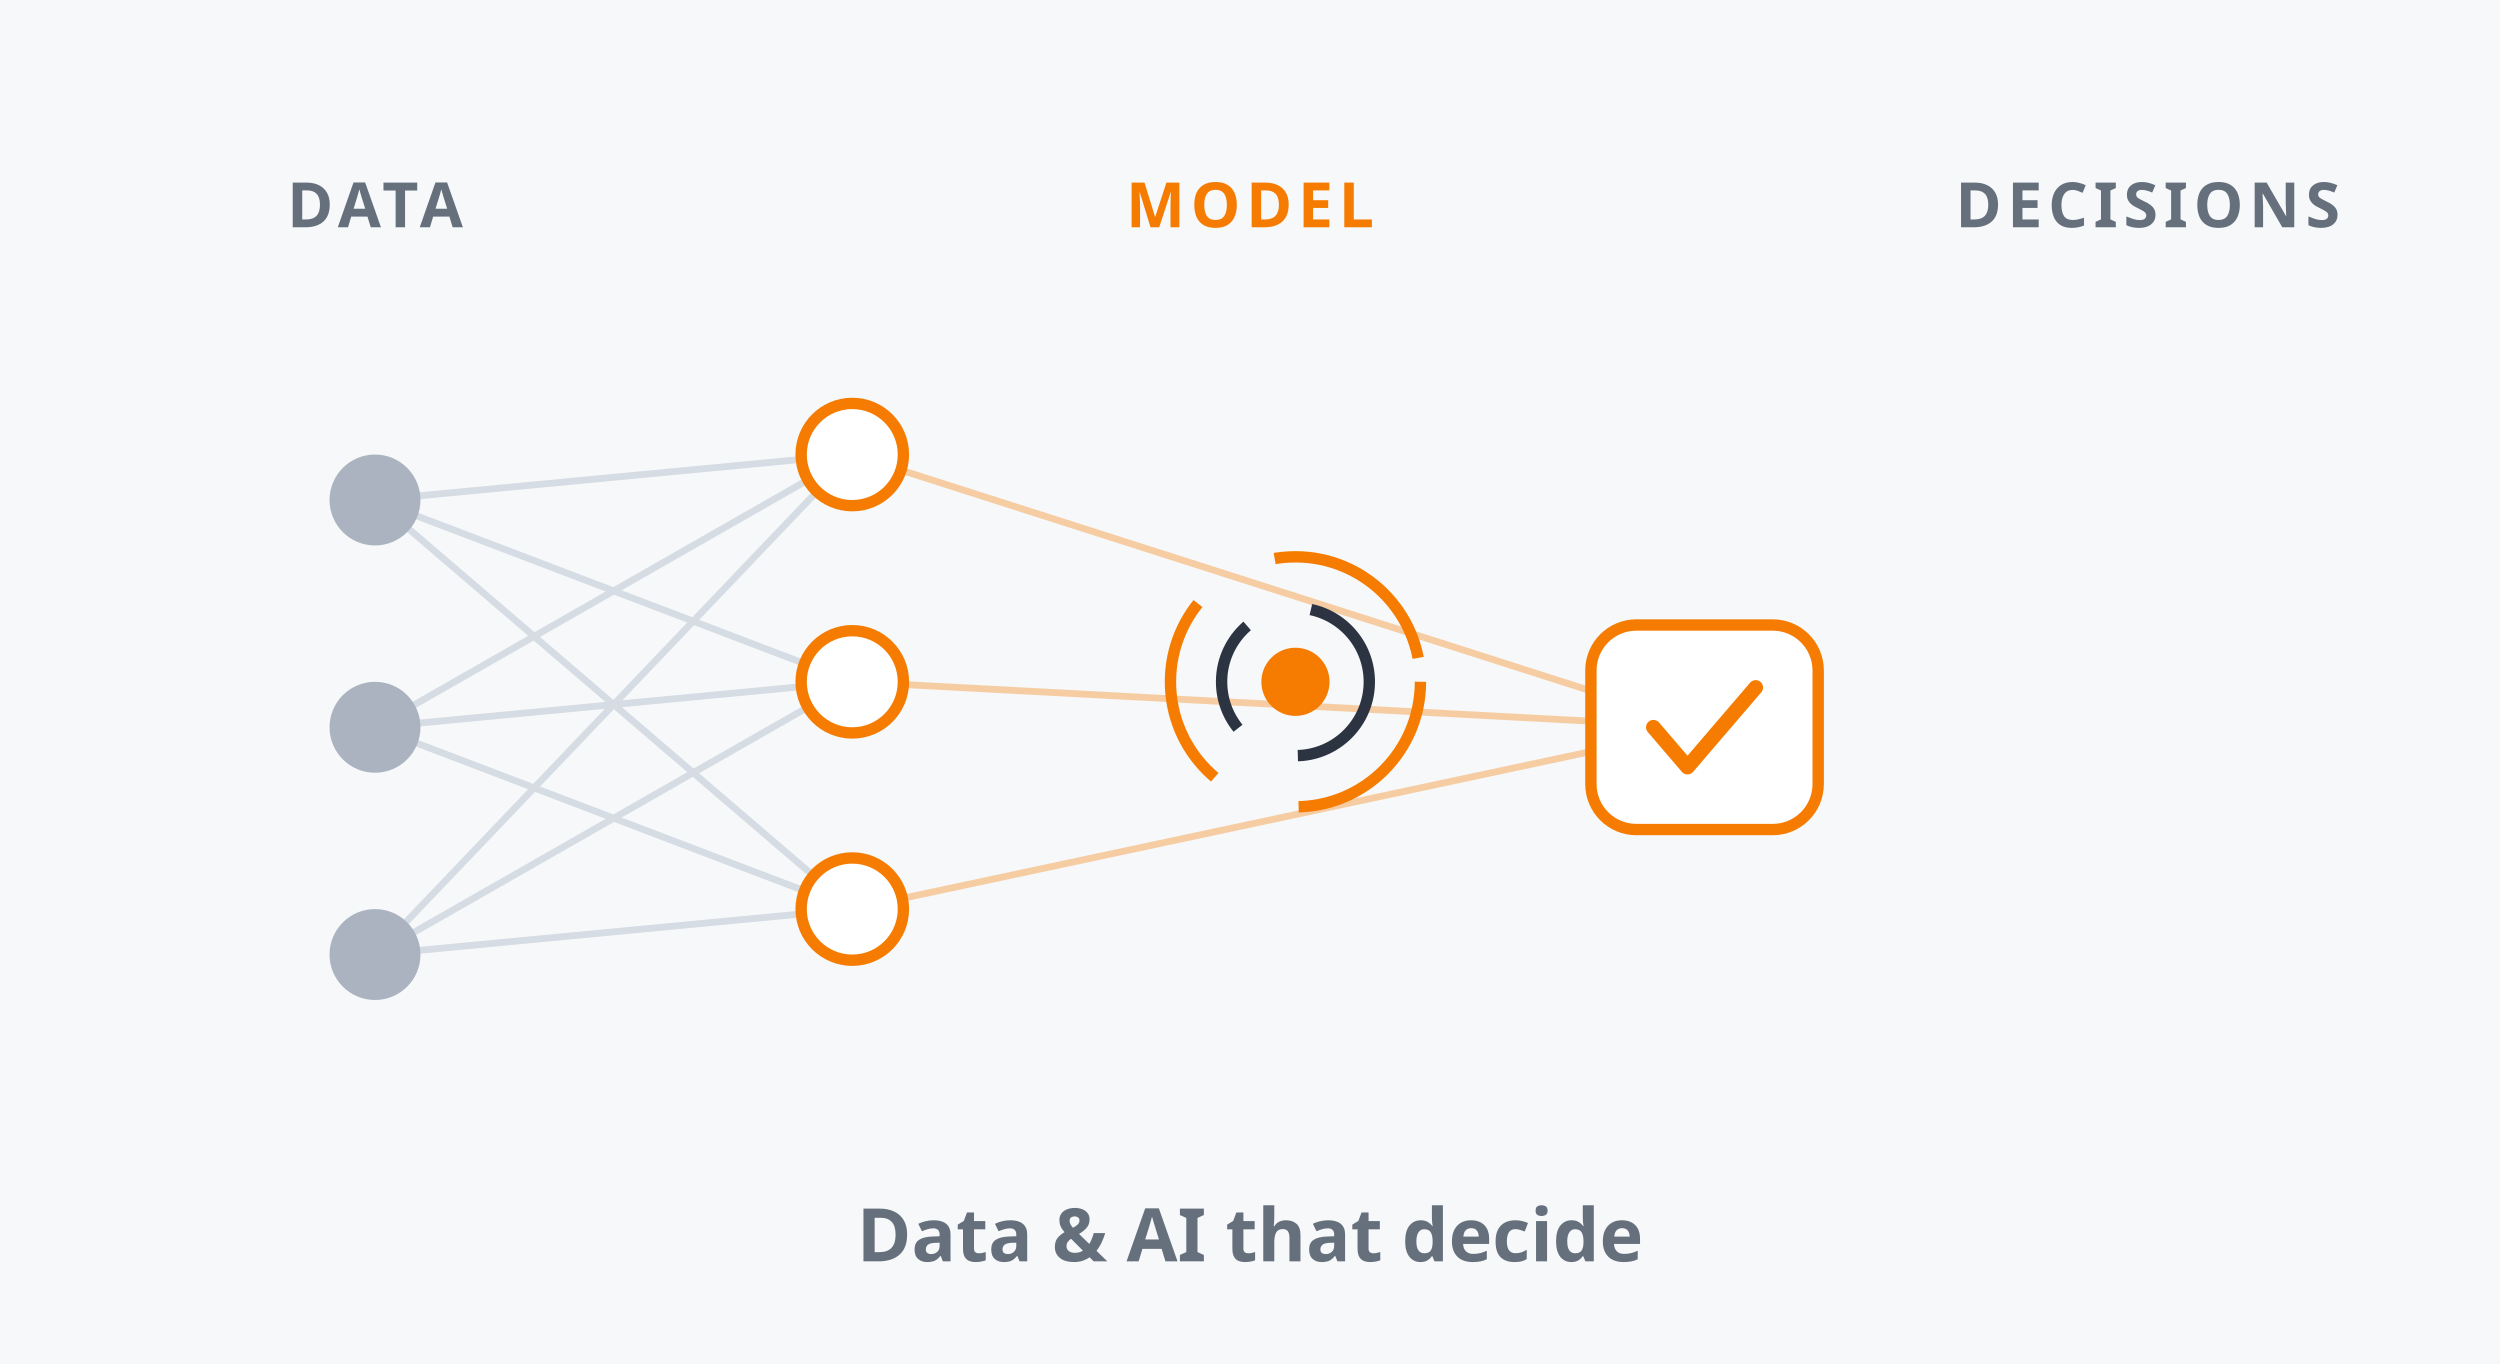
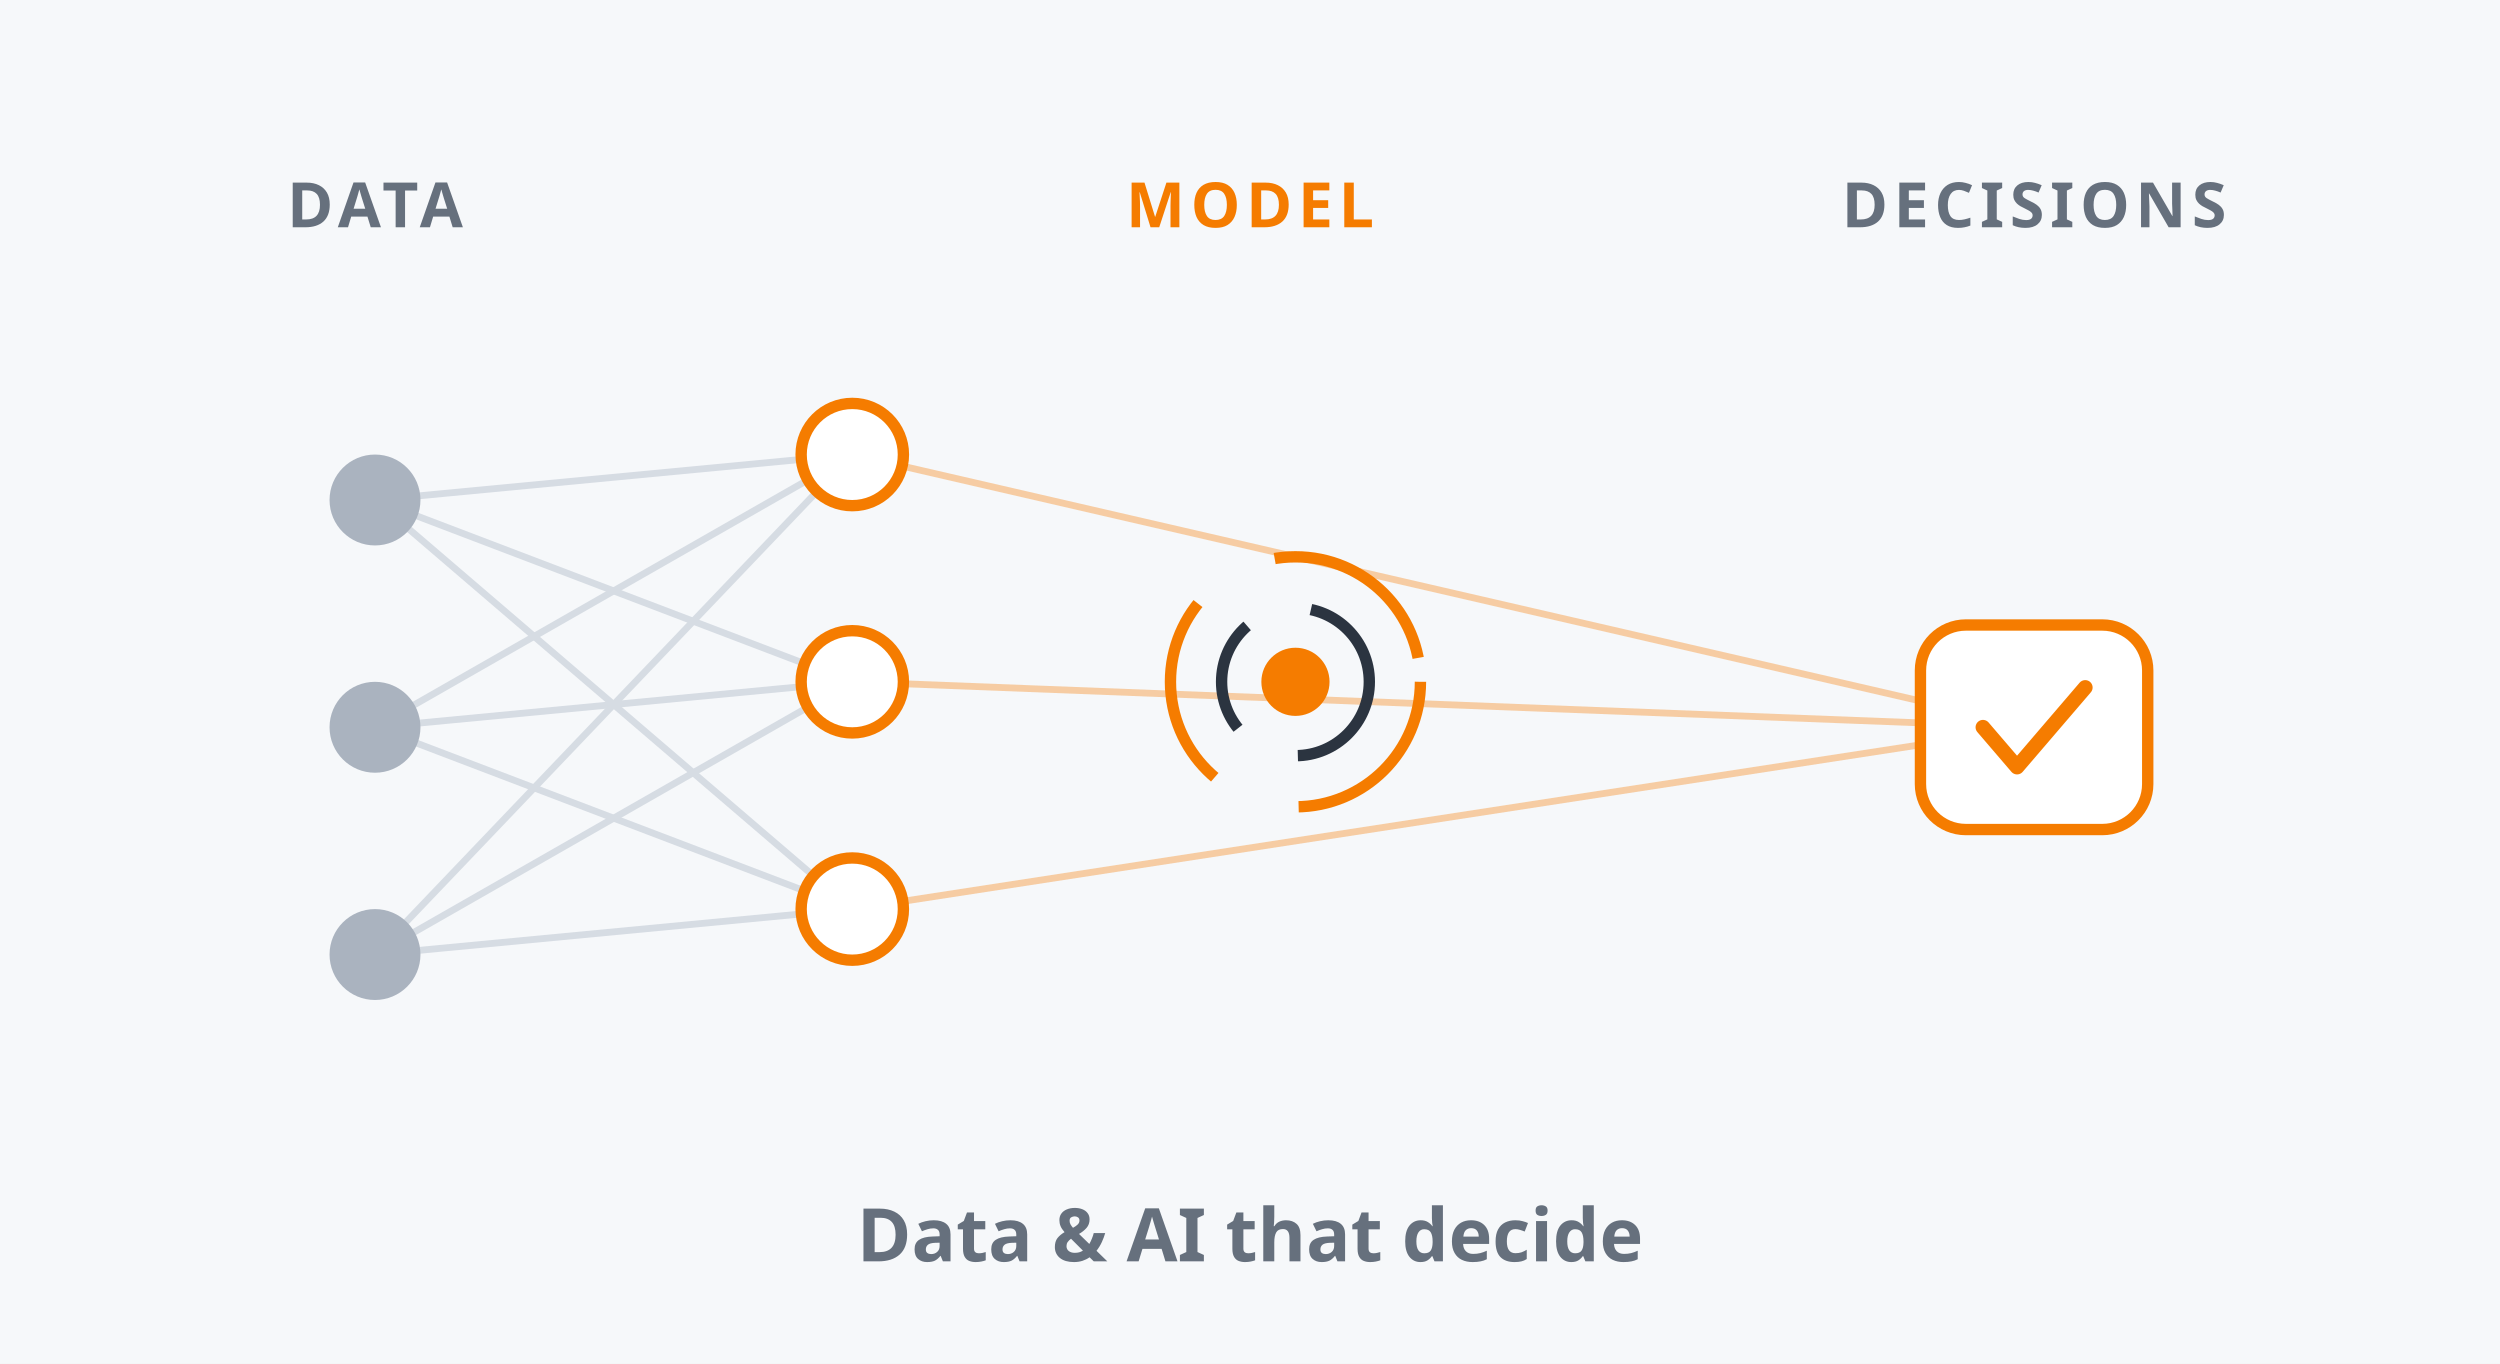
<svg xmlns="http://www.w3.org/2000/svg" viewBox="0 0 440 240" role="img">
  <style>
    .spin  { transform-box: fill-box; transform-origin: center; animation: spin 6s linear infinite; }
    .spinR { transform-box: fill-box; transform-origin: center; animation: spin 5s linear infinite reverse; }
    .flow  { animation: flow 1.6s linear infinite; }
    .pulse { animation: pulse 2.4s ease-in-out infinite; }
    .breathe { transform-box: fill-box; transform-origin: center; animation: breathe 3.4s ease-in-out infinite; }
    .ping  { transform-box: fill-box; transform-origin: center; animation: ping 2.6s ease-out infinite; }
    .blink { animation: blink 2.2s ease-in-out infinite; }
    @keyframes spin    { to { transform: rotate(360deg); } }
    @keyframes flow    { to { stroke-dashoffset: -32; } }
    @keyframes pulse   { 0%,100% { opacity: .35; } 50% { opacity: 1; } }
    @keyframes breathe { 0%,100% { transform: scale(1); } 50% { transform: scale(1.04); } }
    @keyframes ping    { 0% { transform: scale(.5); opacity: .6; } 100% { transform: scale(2.2); opacity: 0; } }
    @keyframes blink   { 0%,100% { opacity: .2; } 50% { opacity: 1; } }
    @media (prefers-reduced-motion: reduce) {
      .spin,.spinR,.flow,.pulse,.breathe,.ping,.blink { animation: none; }
    }
  </style>
  <rect x="0" y="0" width="440" height="240" fill="#f6f8fa" />
  <text x="66" y="40" text-anchor="middle" font-family="'Sora','Segoe UI',system-ui,sans-serif" font-size="11" font-weight="700" letter-spacing="1" fill="#66707d">DATA</text>
  <text x="220" y="40" text-anchor="middle" font-family="'Sora','Segoe UI',system-ui,sans-serif" font-size="11" font-weight="700" letter-spacing="1" fill="#f57c00">MODEL</text>
-   <text x="378" y="40" text-anchor="middle" font-family="'Sora','Segoe UI',system-ui,sans-serif" font-size="11" font-weight="700" letter-spacing="1" fill="#66707d">DECISIONS</text>
+   <text x="358" y="40" text-anchor="middle" font-family="'Sora','Segoe UI',system-ui,sans-serif" font-size="11" font-weight="700" letter-spacing="1" fill="#66707d">DECISIONS</text>
  <g stroke="#d6dce3" stroke-width="1.2">
    <line x1="66" y1="88" x2="150" y2="80" />
    <line x1="66" y1="88" x2="150" y2="120" />
    <line x1="66" y1="88" x2="150" y2="160" />
    <line x1="66" y1="128" x2="150" y2="80" />
    <line x1="66" y1="128" x2="150" y2="120" />
    <line x1="66" y1="128" x2="150" y2="160" />
    <line x1="66" y1="168" x2="150" y2="80" />
    <line x1="66" y1="168" x2="150" y2="120" />
    <line x1="66" y1="168" x2="150" y2="160" />
  </g>
  <g stroke="#f57c00" stroke-opacity="0.35" stroke-width="1.2">
-     <line x1="150" y1="80" x2="300" y2="128" />
-     <line x1="150" y1="120" x2="300" y2="128" />
-     <line x1="150" y1="160" x2="300" y2="128" />
+     <line x1="150" y1="80" x2="358" y2="128" />
+     <line x1="150" y1="120" x2="358" y2="128" />
+     <line x1="150" y1="160" x2="358" y2="128" />
  </g>
  <g fill="#aab3bf">
    <g class="blink" style="animation-delay:0s">
      <circle cx="66" cy="88" r="8" />
    </g>
    <g class="blink" style="animation-delay:0.5s">
      <circle cx="66" cy="128" r="8" />
    </g>
    <g class="blink" style="animation-delay:1s">
      <circle cx="66" cy="168" r="8" />
    </g>
  </g>
  <g fill="#fff" stroke="#f57c00" stroke-width="2">
    <g class="pulse" style="animation-delay:0.2s">
      <circle cx="150" cy="80" r="9" />
    </g>
    <g class="pulse" style="animation-delay:0.7s">
      <circle cx="150" cy="120" r="9" />
    </g>
    <g class="pulse" style="animation-delay:1.1s">
      <circle cx="150" cy="160" r="9" />
    </g>
  </g>
  <g transform="translate(228,120)">
    <g>
      <animateTransform attributeName="transform" attributeType="XML" type="rotate" from="0 0 0" to="360 0 0" dur="7s" repeatCount="indefinite" />
      <circle r="22" fill="none" stroke="#f57c00" stroke-width="2" stroke-dasharray="34 16" />
    </g>
    <g>
      <animateTransform attributeName="transform" attributeType="XML" type="rotate" from="360 0 0" to="0 0 0" dur="5s" repeatCount="indefinite" />
      <circle r="13" fill="none" stroke="#2b3440" stroke-width="2" stroke-dasharray="20 12" />
    </g>
    <g class="breathe">
      <circle r="6" fill="#f57c00" />
    </g>
  </g>
-   <g transform="translate(300,128)">
+   <g transform="translate(358,128)">
    <g class="breathe">
      <rect x="-20" y="-18" width="40" height="36" rx="8" fill="#fff" stroke="#f57c00" stroke-width="2" />
      <path class="blink" d="M-9 0 l6 7 12 -14" fill="none" stroke="#f57c00" stroke-width="2.6" stroke-linecap="round" stroke-linejoin="round" />
    </g>
  </g>
  <g opacity="0">
    <circle r="3.2" fill="#f57c00" />
-     <animateMotion dur="2s" begin="0s" repeatCount="indefinite" path="M66 88 L150 120 L300 128" calcMode="linear" />
+     <animateMotion dur="2s" begin="0s" repeatCount="indefinite" path="M66 88 L150 120 L358 128" calcMode="linear" />
    <animate attributeName="opacity" dur="2s" begin="0s" repeatCount="indefinite" values="0;1;1;0" keyTimes="0;0.1;0.85;1" />
  </g>
  <g opacity="0">
    <circle r="3.2" fill="#f57c00" />
-     <animateMotion dur="2s" begin="1s" repeatCount="indefinite" path="M66 168 L150 80 L300 128" calcMode="linear" />
+     <animateMotion dur="2s" begin="1s" repeatCount="indefinite" path="M66 168 L150 80 L358 128" calcMode="linear" />
    <animate attributeName="opacity" dur="2s" begin="1s" repeatCount="indefinite" values="0;1;1;0" keyTimes="0;0.1;0.85;1" />
  </g>
  <text x="220" y="222" text-anchor="middle" font-family="'Sora','Segoe UI',system-ui,sans-serif" font-size="13" font-weight="600" fill="#66707d">Data &amp; AI that decide</text>
</svg>
